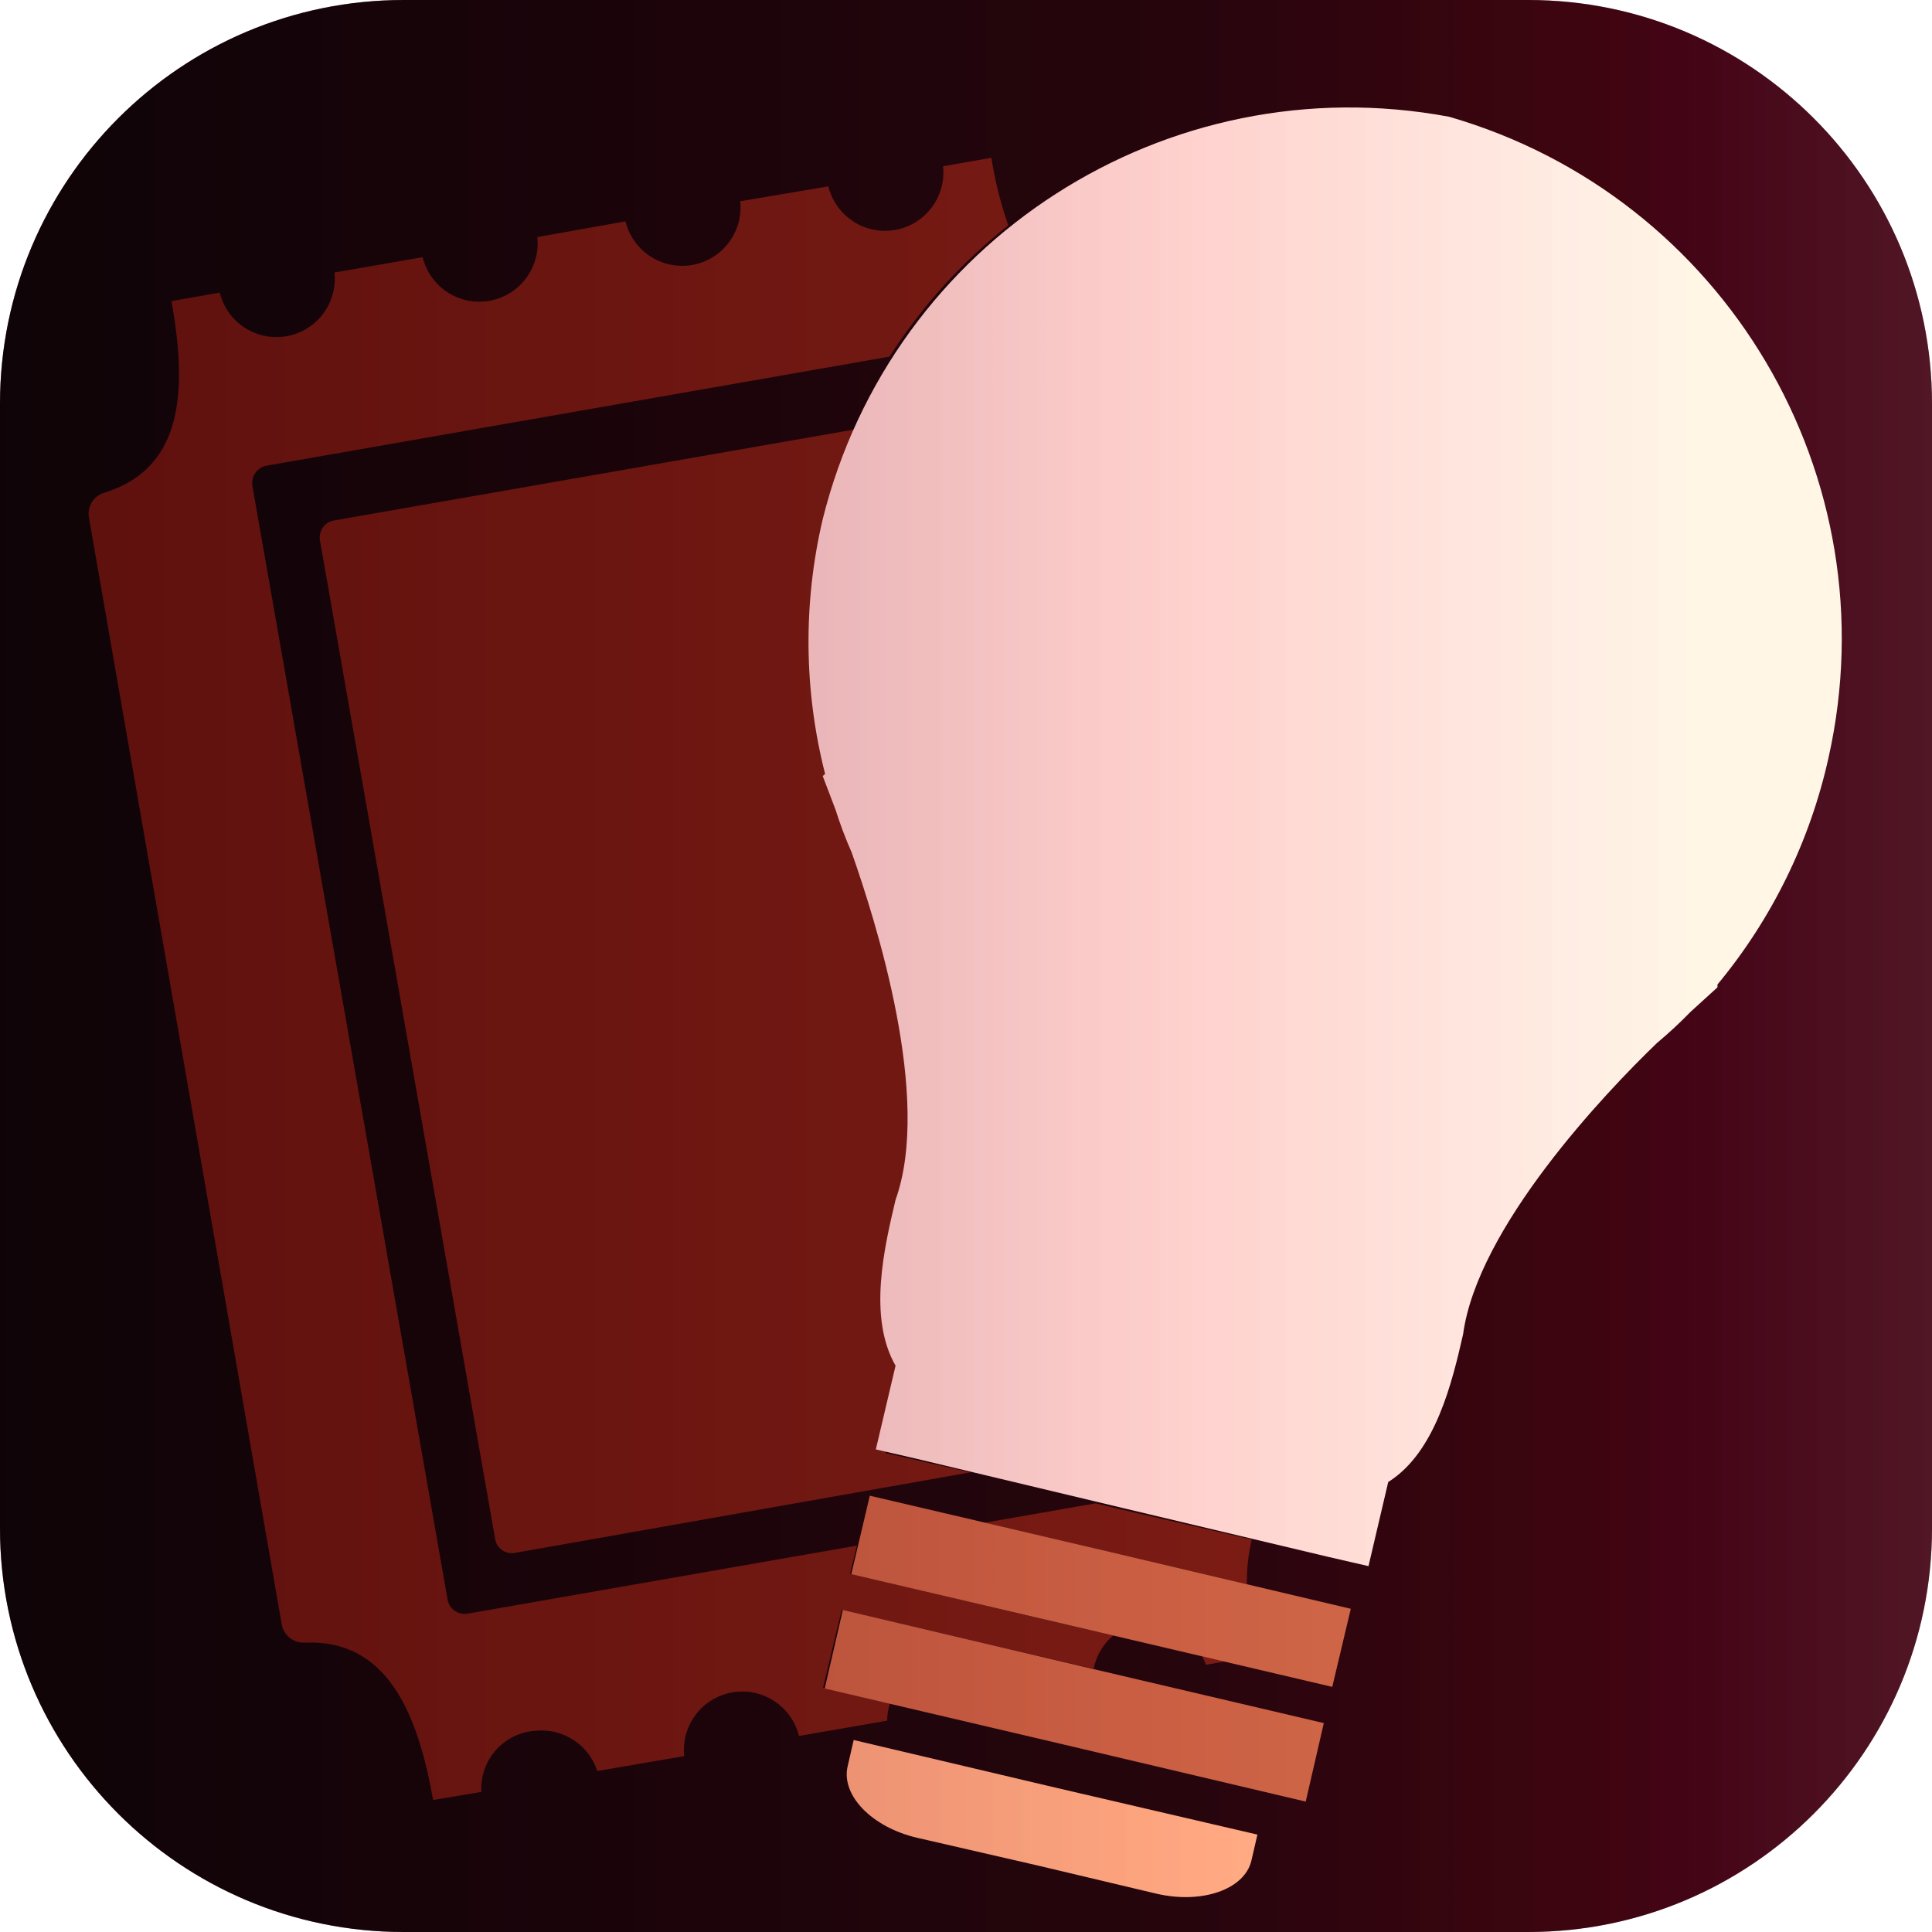
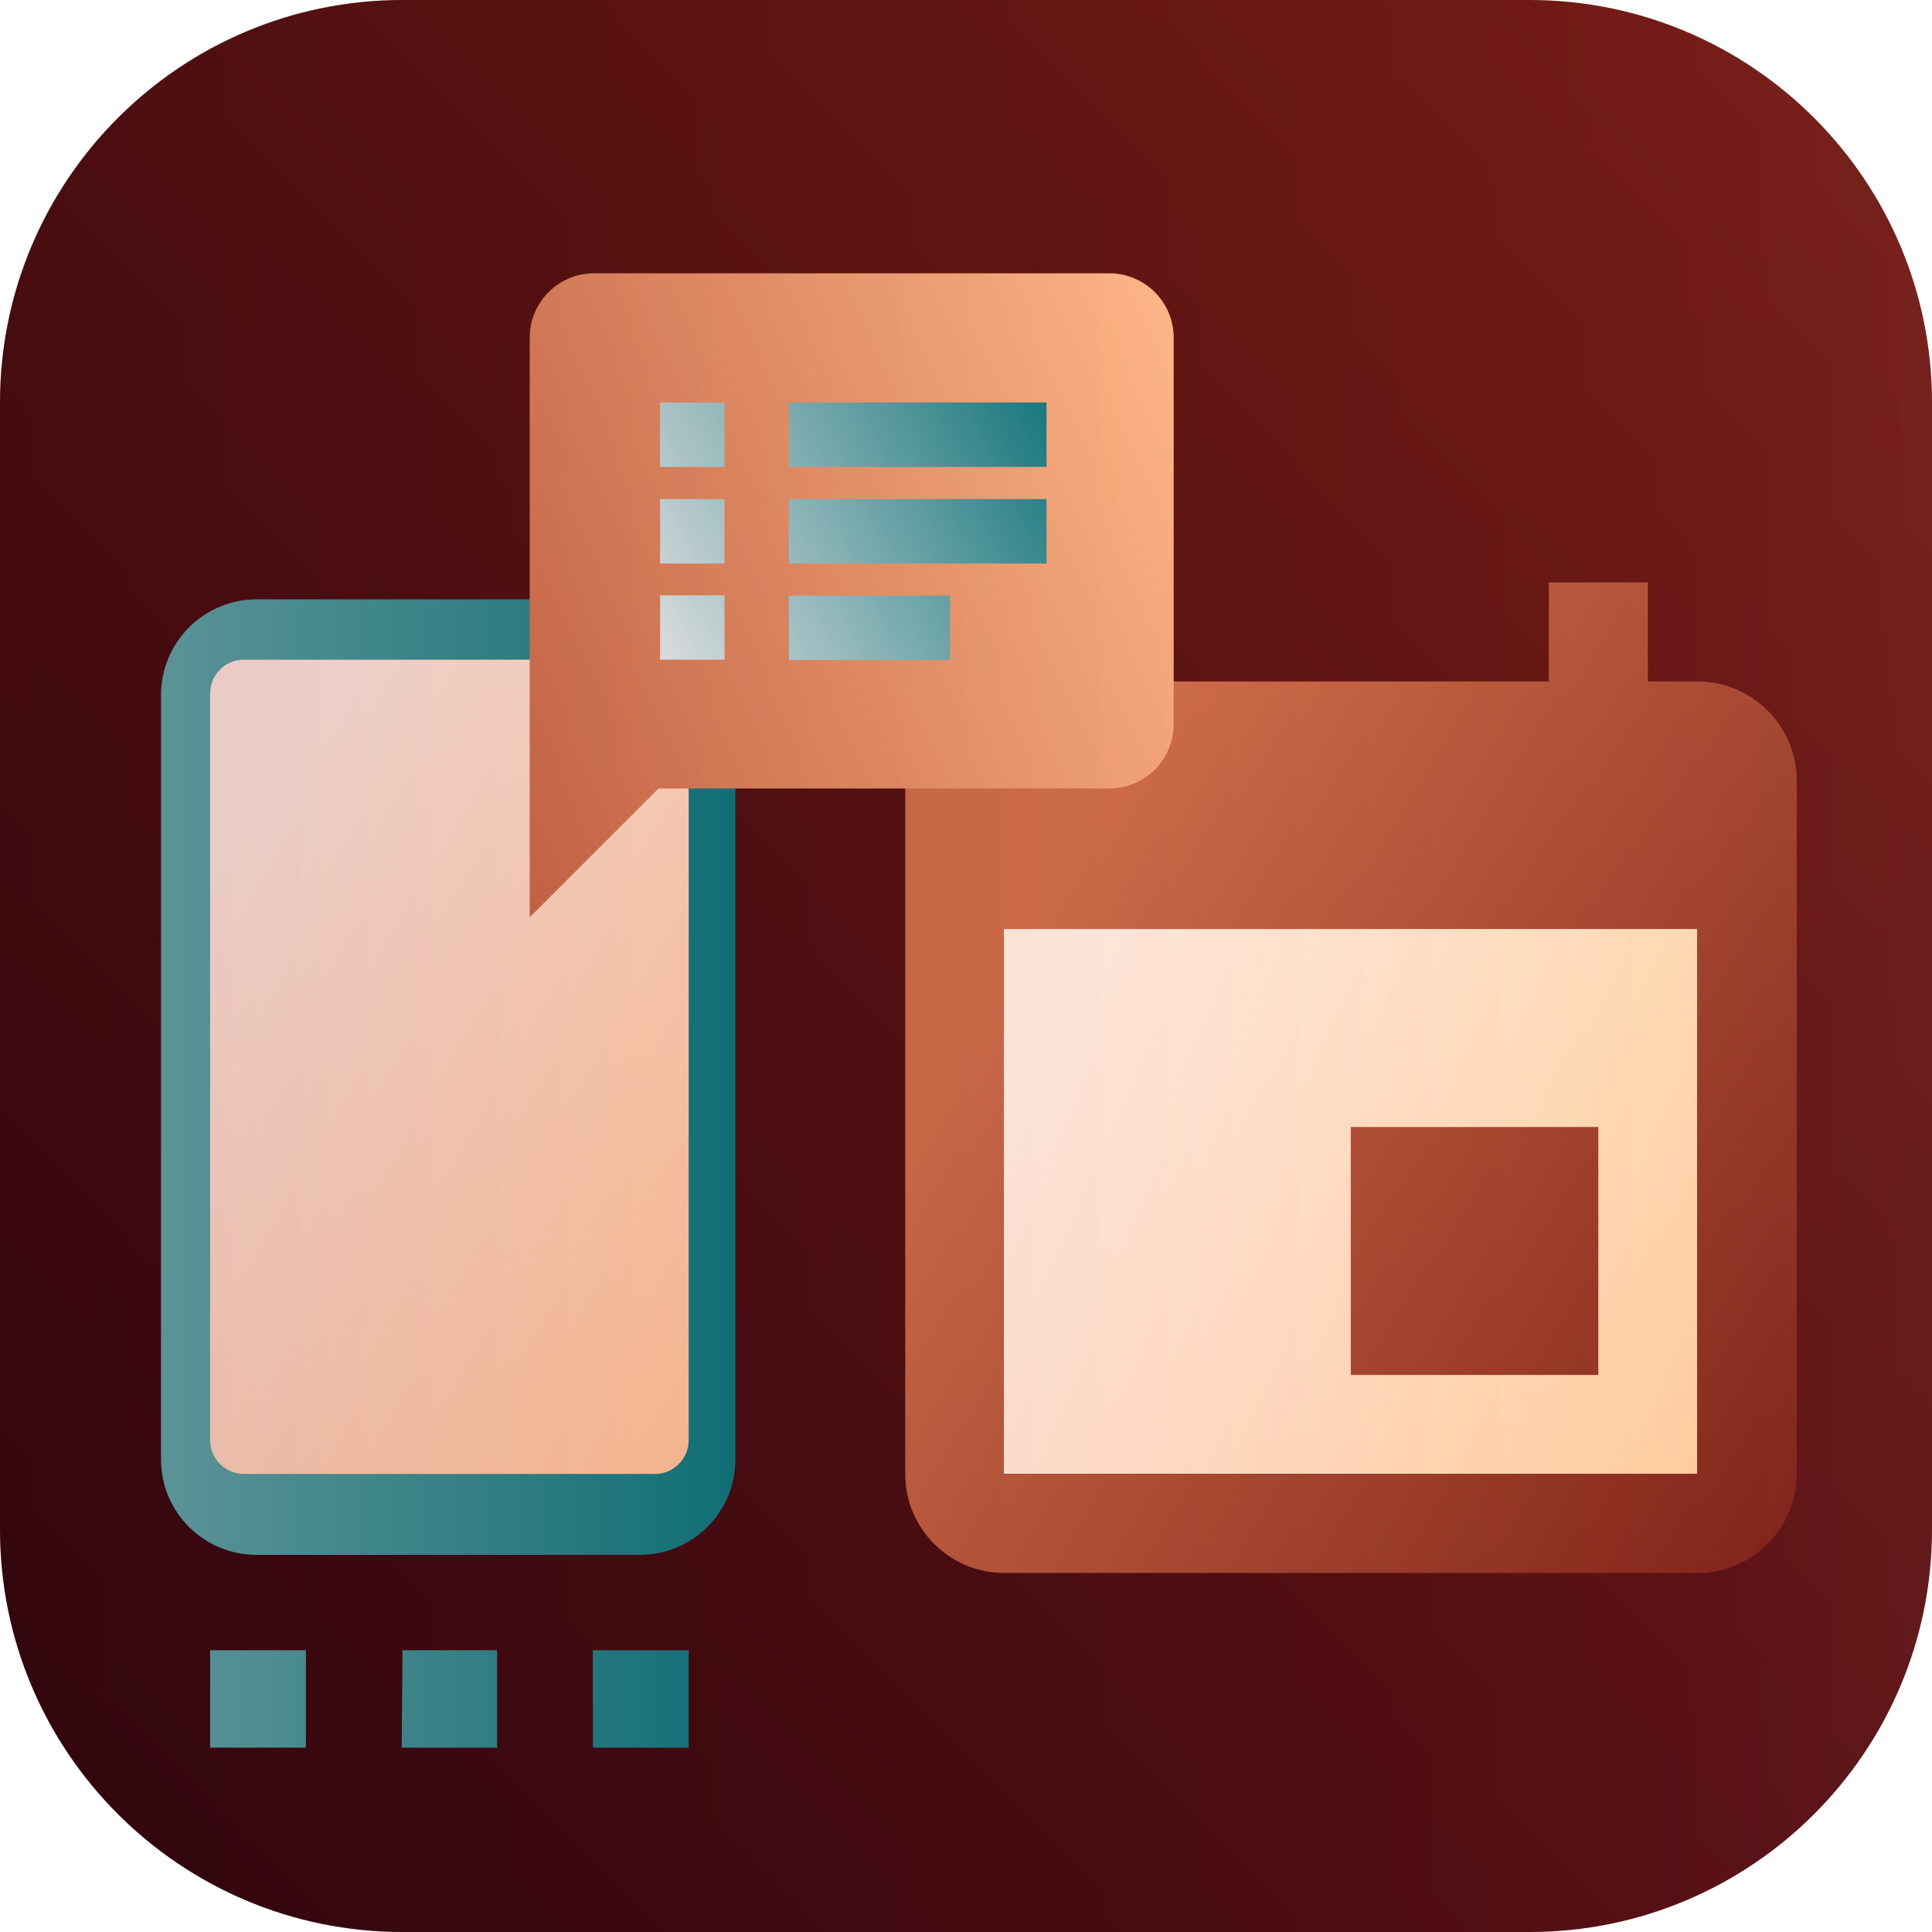
- <svg xmlns="http://www.w3.org/2000/svg" viewBox="0 0 48 48">
+ <svg xmlns="http://www.w3.org/2000/svg" xmlns:xlink="http://www.w3.org/1999/xlink" viewBox="0 0 48 48">
  <defs>
-     <style>.f1b9a396-d964-4d0f-a9ec-4b27ffe1535b{isolation:isolate;}.b2d2e184-debf-4e0f-b5c9-9a8bf8b21bfb{fill:url(#aaa61a95-c1dc-4404-b3c3-6c231c95f905);}.b2ed1586-2ff4-4ea2-8dd3-913d6285c6aa{fill:#7a2016;}.afb81f19-10ef-463c-b4b2-fce09d596791{fill:#fff6e4;}.b6525859-6af2-4d22-b0e1-40ec7c5f773d{fill:#cc714b;}.b1c41fdb-4b6f-4bb6-b338-418aacb51a2a{fill:#ffc48e;}.f76e4ee1-e0be-4c04-bcb3-812f6ebfeff2{opacity:0.5;mix-blend-mode:hard-light;fill:url(#b12b38b4-c700-4da7-a396-f4488312214e);}</style>
-     <linearGradient id="aaa61a95-c1dc-4404-b3c3-6c231c95f905" y1="24" x2="48" y2="24" gradientUnits="userSpaceOnUse">
-       <stop offset="0" stop-color="#14070c" />
-       <stop offset="1" stop-color="#330510" />
+     <style>.ae0065de-88ba-4f45-babe-f12d9cf1cc1e{isolation:isolate;}.bac2227f-7bb0-4d51-874b-a29061c90be2{fill:url(#a7b90eae-1b1d-4956-bee4-718c40151a6a);}.f0b30a08-1a80-4d3b-8d9d-3214c3e74a65{fill:url(#b59fbe4b-1910-45a0-b44e-3dc2f2f357d9);}.b7e3ad8e-7e74-4538-b6dc-19f9aff7d448{fill:url(#a186cd01-4efd-428c-a12c-fad9b9f3647a);}.eec49b8a-f6b0-4782-8327-7122cb3f36ed{fill:url(#ef64b3f7-5de3-402b-940f-8f28690ad6f5);}.e800e312-5446-4fe9-a599-7d9010eb4ef3{fill:url(#e215387e-0b8c-48ed-ae87-1a9c2aee9cc0);}.b8b99534-62ba-4325-8447-c91c2c890bb5{fill:url(#b2d44087-e8bd-4e72-9dd9-e3abb5792ad6);}.a39414ce-f26b-40c8-969d-7d7e86372917{fill:url(#b447b8d1-4895-446b-9e02-03c76b0a7fb7);}.a682bfaf-eed9-4ddc-b3b2-bb64ffdb5572{opacity:0.2;mix-blend-mode:hard-light;fill:url(#fcb4c32d-f834-4a1d-b9f8-42ecdfaa0a31);}</style>
+     <linearGradient id="a7b90eae-1b1d-4956-bee4-718c40151a6a" x1="-0.75" y1="48.75" x2="52.17" y2="-4.17" gradientUnits="userSpaceOnUse">
+       <stop offset="0" stop-color="#330510" />
+       <stop offset="0.87" stop-color="#701c15" />
+       <stop offset="1" stop-color="#7a2016" />
    </linearGradient>
-     <linearGradient id="b12b38b4-c700-4da7-a396-f4488312214e" y1="24" x2="48" y2="24" gradientUnits="userSpaceOnUse">
+     <linearGradient id="b59fbe4b-1910-45a0-b44e-3dc2f2f357d9" x1="4.03" y1="29.15" x2="18.3" y2="29.15" gradientUnits="userSpaceOnUse">
+       <stop offset="0" stop-color="#63b3af" />
+       <stop offset="1" stop-color="#107c80" />
+     </linearGradient>
+     <linearGradient id="a186cd01-4efd-428c-a12c-fad9b9f3647a" x1="4.82" y1="22.59" x2="22.87" y2="33.73" gradientUnits="userSpaceOnUse">
+       <stop offset="0" stop-color="#fff6e4" />
+       <stop offset="1" stop-color="#ffc48e" />
+     </linearGradient>
+     <linearGradient id="ef64b3f7-5de3-402b-940f-8f28690ad6f5" x1="25.7" y1="26.13" x2="47.01" y2="36.21" xlink:href="#a186cd01-4efd-428c-a12c-fad9b9f3647a" />
+     <linearGradient id="e215387e-0b8c-48ed-ae87-1a9c2aee9cc0" x1="26" y1="22.82" x2="46.84" y2="35.31" gradientUnits="userSpaceOnUse">
+       <stop offset="0" stop-color="#cc714b" />
+       <stop offset="1" stop-color="#7a2016" />
+     </linearGradient>
+     <linearGradient id="b2d44087-e8bd-4e72-9dd9-e3abb5792ad6" x1="15.77" y1="16.13" x2="28.43" y2="9.98" gradientUnits="userSpaceOnUse">
+       <stop offset="0" stop-color="#ebfff8" />
+       <stop offset="0.88" stop-color="#107c80" />
+     </linearGradient>
+     <linearGradient id="b447b8d1-4895-446b-9e02-03c76b0a7fb7" x1="10.95" y1="18.15" x2="30.39" y2="8.7" gradientUnits="userSpaceOnUse">
+       <stop offset="0" stop-color="#cc714b" />
+       <stop offset="1" stop-color="#ffc48e" />
+     </linearGradient>
+     <linearGradient id="fcb4c32d-f834-4a1d-b9f8-42ecdfaa0a31" y1="24" x2="48" y2="24" gradientUnits="userSpaceOnUse">
      <stop offset="0" stop-color="#42001a" />
      <stop offset="1" stop-color="#a59196" />
    </linearGradient>
  </defs>
-   <g class="f1b9a396-d964-4d0f-a9ec-4b27ffe1535b">
-     <g id="a093eefd-f66a-4f6e-86ce-90798bbdf7f8" data-name="Layer 2">
-       <g id="f9992eac-1d82-4076-967a-a5dbcc2dbf15" data-name="Icon 2">
-         <rect class="b2d2e184-debf-4e0f-b5c9-9a8bf8b21bfb" width="48" height="48" rx="10.03" />
-         <path class="b2ed1586-2ff4-4ea2-8dd3-913d6285c6aa" d="M30.43,41.28l-.57-.13a.81.81,0,0,1,.1.21Z" />
-         <path class="b2ed1586-2ff4-4ea2-8dd3-913d6285c6aa" d="M27.8,37.49l-.58-.14-2.75.48,3.08.72,3.43.81a4.34,4.34,0,0,1,.12-1.11Z" />
-         <path class="b2ed1586-2ff4-4ea2-8dd3-913d6285c6aa" d="M22.11,42.32l-1.66-.39L20.91,40l6,1.4.26.06a1.47,1.47,0,0,1,.49-.83l-.54-.12-6-1.41.17-.7-9.67,1.69a.43.43,0,0,1-.5-.35L6.27,12.07a.44.44,0,0,1,.35-.5L22.1,8.86A13.3,13.3,0,0,1,25.05,5.6a9.82,9.82,0,0,1-.42-1.68l-1.2.21a1.45,1.45,0,0,1-2.85.5L18.39,5a1.45,1.45,0,0,1-2.85.5l-2.19.39a1.45,1.45,0,0,1-2.85.5l-2.19.38a1.45,1.45,0,0,1-2.85.5l-1.2.21c.4,2.24.29,4.15-1.66,4.76a.54.54,0,0,0-.39.62L7,40.36a.55.55,0,0,0,.58.45c2-.08,2.79,1.68,3.18,3.91l1.2-.2A1.44,1.44,0,0,1,13.31,43,1.46,1.46,0,0,1,14.84,44L17,43.63a1.45,1.45,0,0,1,2.85-.5l2.19-.38A1.53,1.53,0,0,1,22.11,42.32Z" />
-         <path class="b2ed1586-2ff4-4ea2-8dd3-913d6285c6aa" d="M22,36.1,22.5,34c-.73-1.19-.32-2.93,0-4.11.86-2.54-.5-6.92-1.1-8.63-.15-.36-.29-.74-.39-1.06l-.33-.84.06-.05A13.29,13.29,0,0,1,20.65,13a12.49,12.49,0,0,1,.81-2.37L8.3,12.93a.43.43,0,0,0-.35.5l4.35,24.8a.42.42,0,0,0,.5.35l11.31-2L23,36.33Z" />
-         <path class="afb81f19-10ef-463c-b4b2-fce09d596791" d="M45.43,18.82A13.5,13.5,0,0,0,36,2.9a13.49,13.49,0,0,0-15.56,10,13.29,13.29,0,0,0,.06,6.33l-.06.05.32.84a10.18,10.18,0,0,0,.4,1.06c.6,1.71,2,6.09,1.09,8.63-.28,1.18-.69,2.92,0,4.12l-.49,2.08,1,.23,5.11,1.22L33,38.68l1,.23.49-2.09c1.18-.74,1.59-2.49,1.86-3.67.36-2.66,3.53-6,4.82-7.24a10.73,10.73,0,0,0,.83-.77l.67-.61,0-.07A13.36,13.36,0,0,0,45.43,18.82Z" />
-         <polygon class="b6525859-6af2-4d22-b0e1-40ec7c5f773d" points="27.59 38.56 21.61 37.16 21.15 39.11 27.13 40.51 33.1 41.91 33.56 39.97 27.59 38.56" />
-         <polygon class="b6525859-6af2-4d22-b0e1-40ec7c5f773d" points="20.94 40 20.49 41.95 26.46 43.35 32.44 44.76 32.89 42.81 26.92 41.41 20.94 40" />
-         <path class="b1c41fdb-4b6f-4bb6-b338-418aacb51a2a" d="M26.21,44.41l-5-1.18-.15.65c-.17.72.6,1.52,1.73,1.78l3,.69,2.95.7c1.13.26,2.18-.11,2.35-.82l.15-.65Z" />
-         <rect class="f76e4ee1-e0be-4c04-bcb3-812f6ebfeff2" width="48" height="48" rx="10.03" />
+   <g class="ae0065de-88ba-4f45-babe-f12d9cf1cc1e">
+     <g id="b3434b33-9e70-4597-a774-18a44630ef78" data-name="Layer 2">
+       <g id="a510c26e-e1eb-470f-9bd7-88fab8e23a6d" data-name="Burg Icons">
+         <g id="a45b18ae-68d4-45eb-87fc-b2f0a0699763" data-name="Icon 2 Teal">
+           <rect class="bac2227f-7bb0-4d51-874b-a29061c90be2" width="48" height="48" rx="10" />
+           <g id="e35d0177-645b-4ed3-942a-31f5e8f9dd0a" data-name="Phone">
+             <path class="f0b30a08-1a80-4d3b-8d9d-3214c3e74a65" d="M5.22,43.42H7.6V41H5.22Zm4.76,0h2.37V41H10Zm4.75,0h2.38V41H14.73Zm1.19-28.53H6.41A2.38,2.38,0,0,0,4,17.26v19a2.37,2.37,0,0,0,2.38,2.37h9.51a2.37,2.37,0,0,0,2.38-2.37v-19A2.37,2.37,0,0,0,15.92,14.89Zm0,19H6.41V19.64h9.51Z" />
+             <rect class="b7e3ad8e-7e74-4538-b6dc-19f9aff7d448" x="5.22" y="16.39" width="11.89" height="20.23" rx="0.84" />
+           </g>
+           <rect class="eec49b8a-f6b0-4782-8327-7122cb3f36ed" x="24.94" y="23.08" width="17.23" height="13.54" />
+           <path id="bd91d365-09dd-4a0b-9400-bb3046437ed8" data-name="Calendar" class="e800e312-5446-4fe9-a599-7d9010eb4ef3" d="M39.71,28H33.56v6.16h6.15ZM38.48,14.47v2.46H28.64V14.47H26.17v2.46H24.94a2.45,2.45,0,0,0-2.45,2.46V36.62a2.46,2.46,0,0,0,2.46,2.46H42.17a2.47,2.47,0,0,0,2.47-2.46V19.39a2.47,2.47,0,0,0-2.47-2.46H40.94V14.47Zm3.69,22.15H24.94V23.08H42.17Z" />
+           <rect class="b8b99534-62ba-4325-8447-c91c2c890bb5" x="15.92" y="9.42" width="11.3" height="7.79" />
+           <path id="a95f8ee6-8a28-407e-8d4b-657801369c40" data-name="Messages" class="a39414ce-f26b-40c8-969d-7d7e86372917" d="M27.55,6.79H14.75a1.6,1.6,0,0,0-1.59,1.6v14.4l3.2-3.2h11.2a1.6,1.6,0,0,0,1.6-1.6V8.39A1.6,1.6,0,0,0,27.55,6.79ZM18,16.39h-1.6v-1.6H18ZM18,14h-1.6v-1.6H18Zm0-2.4h-1.6V10H18Zm5.6,4.8h-4v-1.6h4ZM26,14h-6.4v-1.6H26Zm0-2.4h-6.4V10H26Z" />
+           <rect class="a682bfaf-eed9-4ddc-b3b2-bb64ffdb5572" width="48" height="48" rx="10.03" />
+         </g>
      </g>
    </g>
  </g>
</svg>
